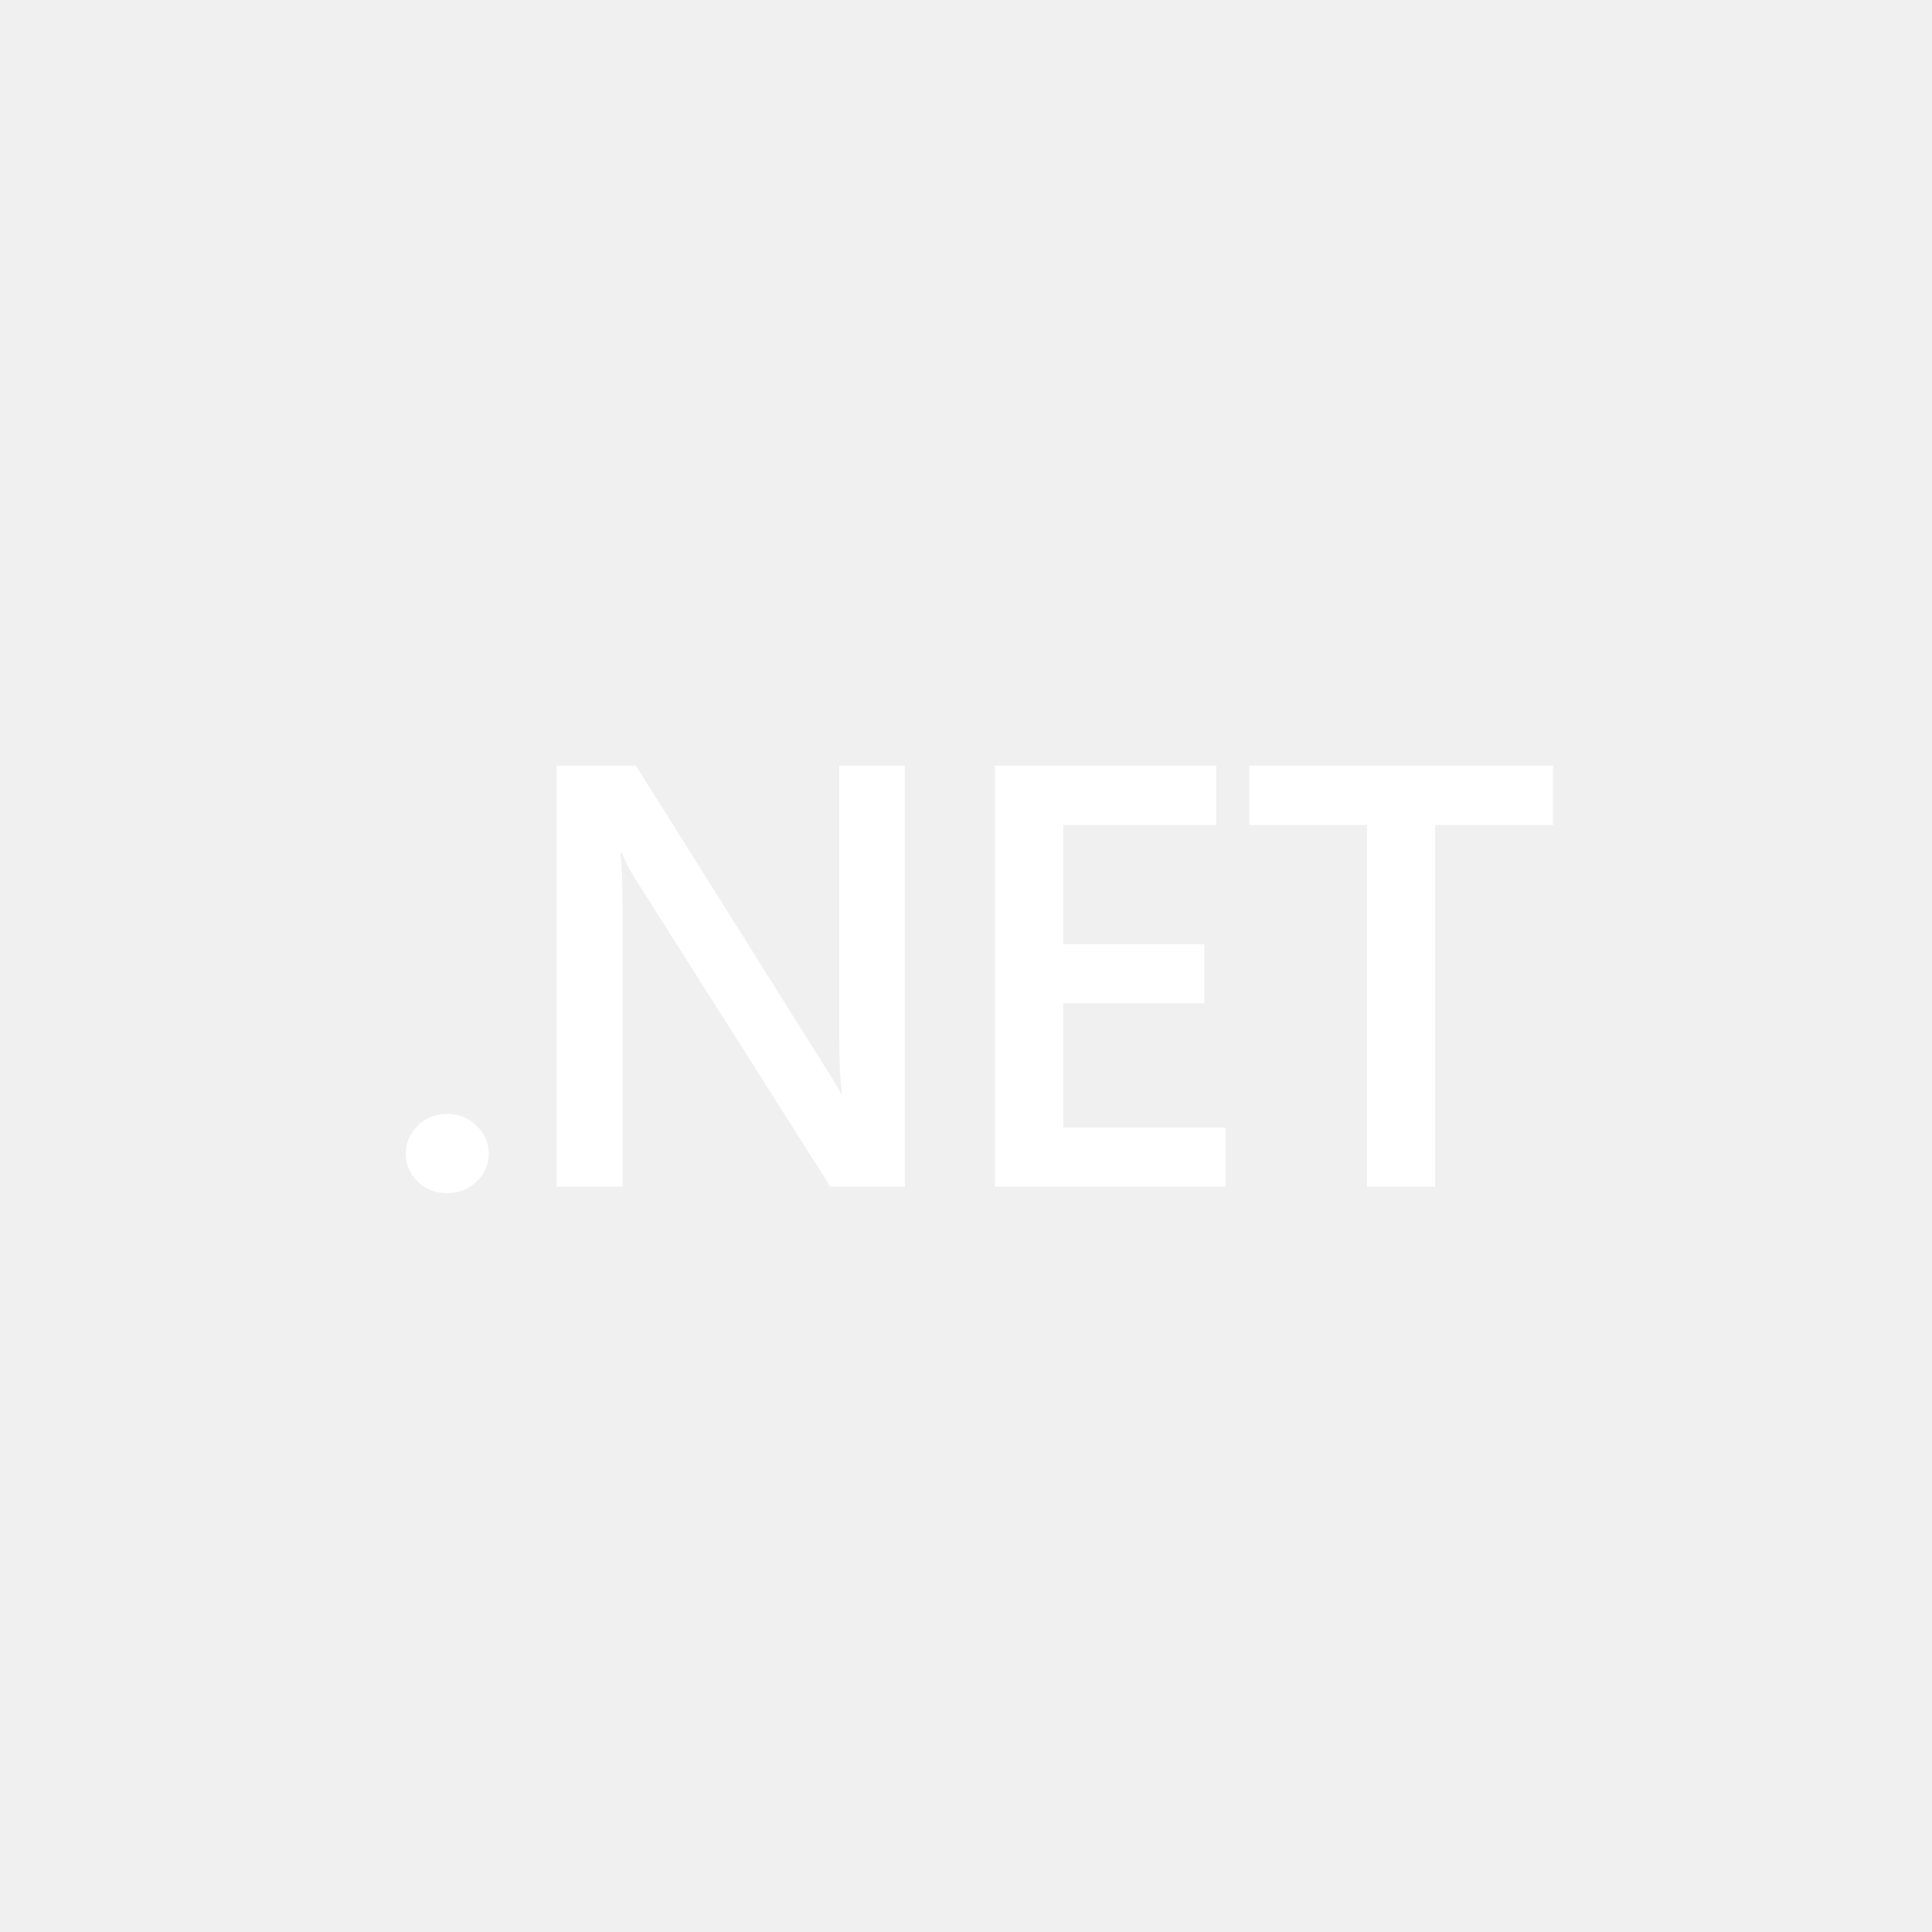
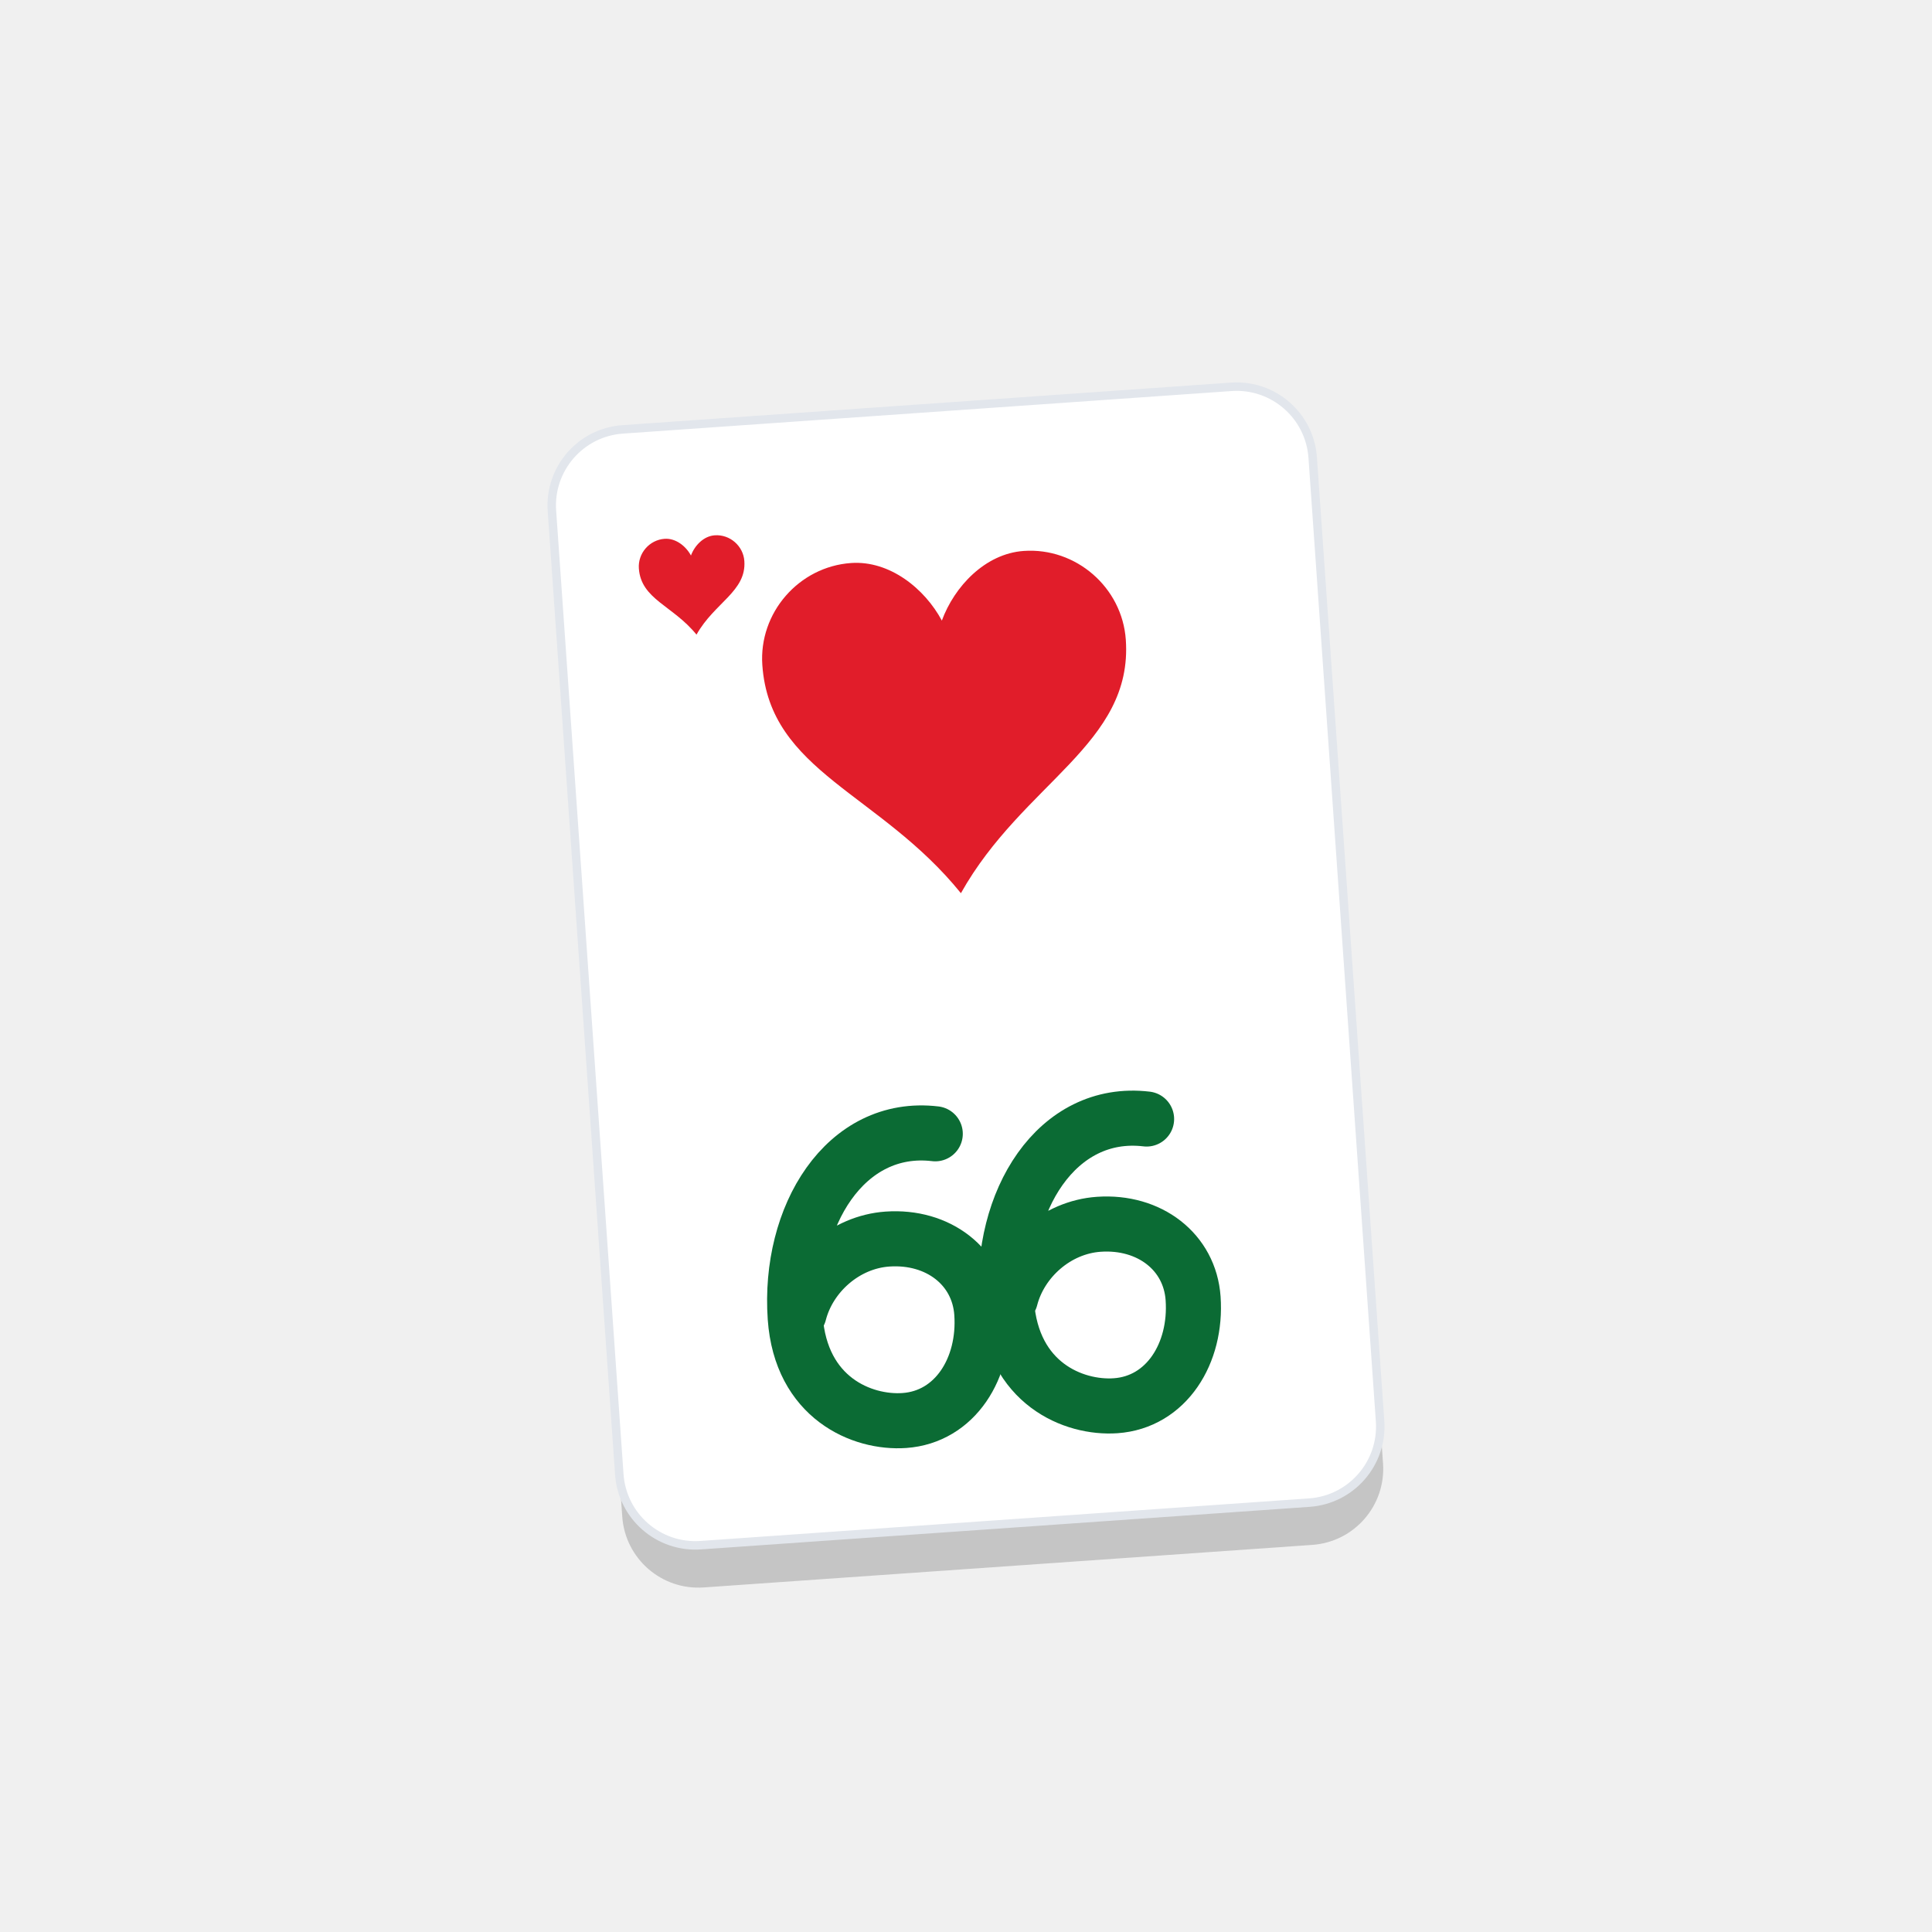
- <svg xmlns="http://www.w3.org/2000/svg" width="456" height="456" viewBox="0 0 456 456" version="1.1" xml:space="preserve" style="fill-rule:evenodd;clip-rule:evenodd;stroke-linejoin:round;stroke-miterlimit:2;">
-   <path d="m 105.5,281.609 c -2.703,0 -5.001,-0.9 -6.893,-2.702 -1.892,-1.848 -2.838,-4.042 -2.838,-6.582 0,-2.587 0.946,-4.804 2.838,-6.652 1.892,-1.848 4.19,-2.772 6.893,-2.772 2.748,0 5.068,0.924 6.96,2.772 1.937,1.848 2.906,4.064 2.906,6.652 0,2.54 -0.968,4.734 -2.906,6.582 -1.892,1.802 -4.212,2.702 -6.96,2.702 z" style="fill:#ffffff;fill-rule:nonzero;stroke-width:0.838" />
-   <path d="M 213.561,280.084 H 195.99 L 149.7,207.054 c -1.171,-1.848 -2.14,-3.765 -2.906,-5.751 h -0.406 c 0.361,2.125 0.541,6.675 0.541,13.65 v 65.132 h -15.543 v -99.36 h 18.719 l 44.737,71.298 c 1.892,2.957 3.109,4.989 3.649,6.098 h 0.27 c -0.45,-2.632 -0.676,-7.09 -0.676,-13.373 v -64.023 h 15.476 z" style="fill:#ffffff;fill-rule:nonzero;stroke-width:0.838" />
-   <path d="m 289.251,280.084 h -54.401 v -99.36 h 52.238 v 13.997 h -36.154 v 28.131 h 33.316 v 13.927 h -33.316 v 29.378 h 38.316 z" style="fill:#ffffff;fill-rule:nonzero;stroke-width:0.838" />
-   <path d="M 366.565,194.721 H 338.722 v 85.363 h -16.084 v -85.363 h -27.775 v -13.997 h 71.701 z" style="fill:#ffffff;fill-rule:nonzero;stroke-width:0.838" />
+ <svg xmlns="http://www.w3.org/2000/svg" width="456" height="456" viewBox="0 0 456 456" version="1.1">
+   <g transform="rotate(-4 228 228)">
+     <rect x="138" y="96" width="180" height="264" rx="18" fill="#000000" opacity="0.18" transform="translate(0,10)" />
+     <rect x="138" y="96" width="180" height="264" rx="18" fill="#FFFFFF" stroke="#E2E6EC" stroke-width="2" />
+     <g transform="translate(228,171) scale(2.6875) translate(-16,-14.8)">
+       <path d="M23.6,0c-3.4,0-6.3,2.7-7.6,5.6C14.7,2.7,11.8,0,8.4,0C3.8,0,0,3.8,0,8.4c0,9.4,9.5,11.9,16,21.2c6.1-9.3,16-12,16-21.2C32,3.8,28.2,0,23.6,0z" fill="#E11D2A" />
+     </g>
+     <g fill="none" stroke="#0B6B34" stroke-width="13" stroke-linecap="round" stroke-linejoin="round">
+       <path d="M218,267 C197,263 182,284 182,308 C182,327 196,334 206,334 C218,334 226,323 226,310 C226,299 217,291 205,291 C195,291 186,298 183,307" />
+       <path d="M268,267 C247,263 232,284 232,308 C232,327 246,334 256,334 C268,334 276,323 276,310 C276,299 267,291 255,291 C245,291 236,298 233,307" />
+     </g>
+     <g transform="translate(170,134) scale(0.78) translate(-16,-14.8)">
+       <path d="M23.6,0c-3.4,0-6.3,2.7-7.6,5.6C14.7,2.7,11.8,0,8.4,0C3.8,0,0,3.8,0,8.4c0,9.4,9.5,11.9,16,21.2c6.1-9.3,16-12,16-21.2C32,3.8,28.2,0,23.6,0z" fill="#E11D2A" />
+     </g>
+   </g>
</svg>
